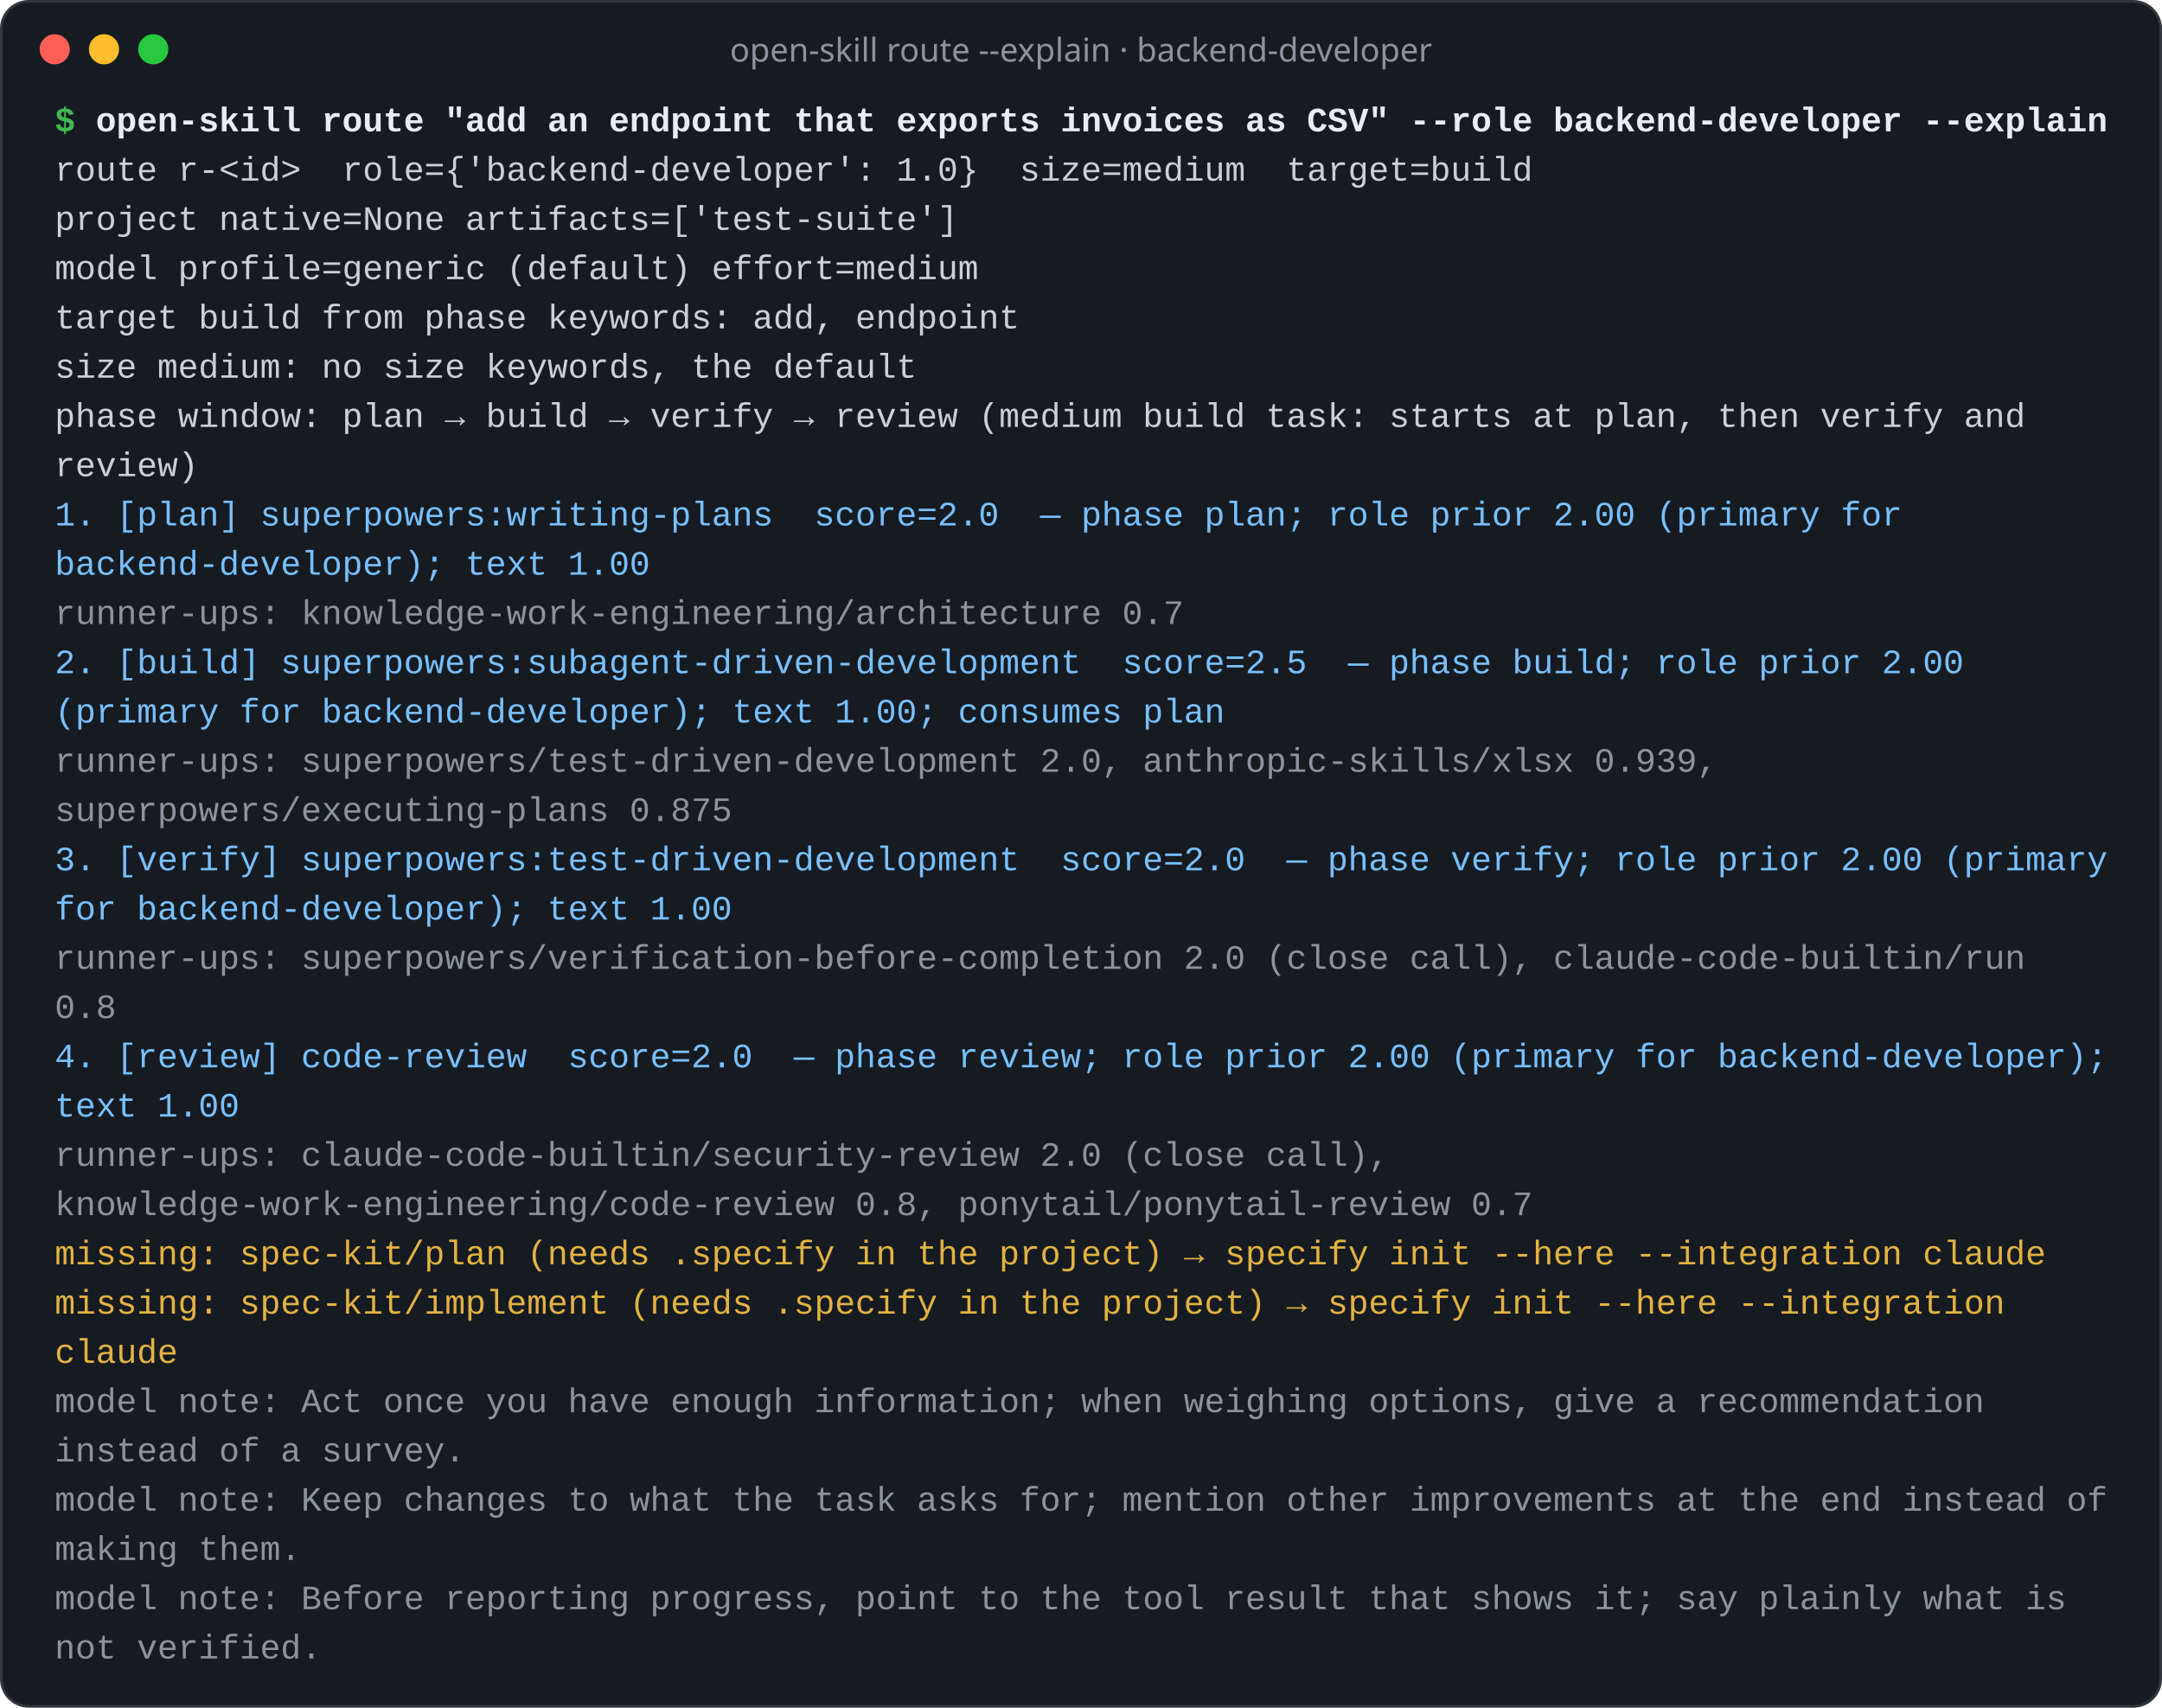
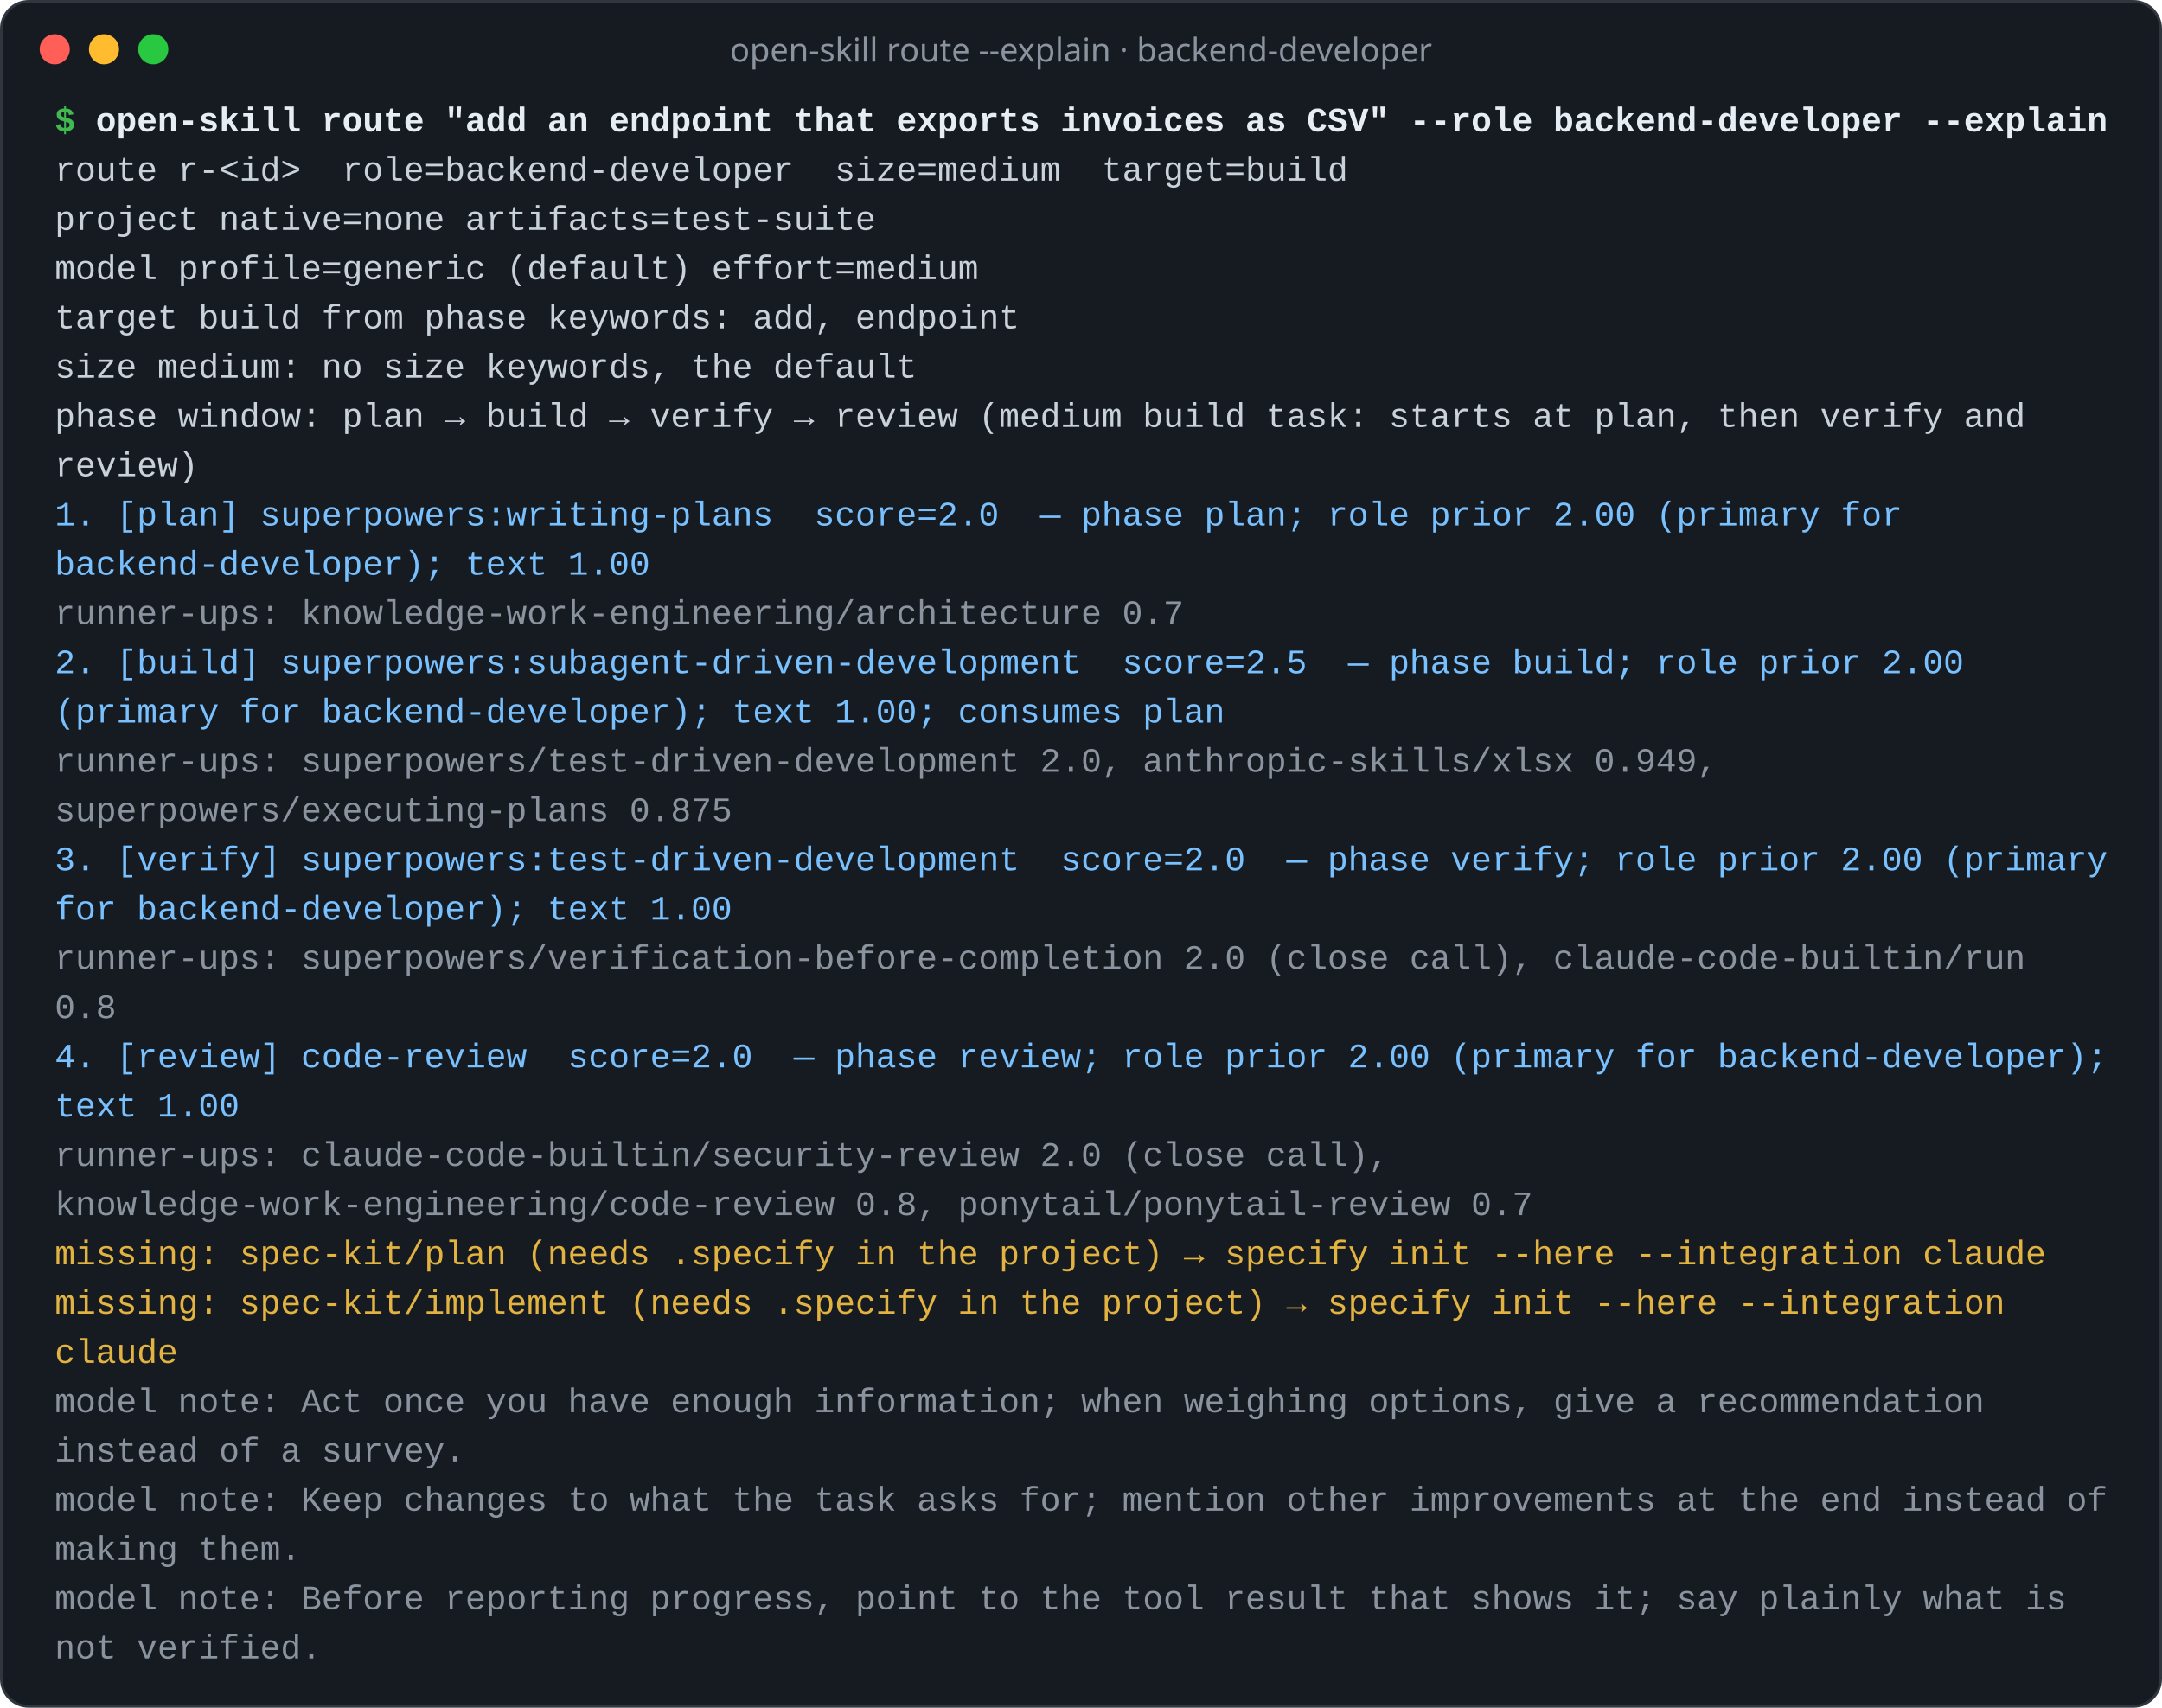
<svg xmlns="http://www.w3.org/2000/svg" width="790" height="624" viewBox="0 0 790 624" role="img" aria-label="open-skill route --explain · backend-developer: open-skill route &quot;add an endpoint that exports invoices as CSV&quot; --role backend-developer --explain" font-family="ui-monospace,SFMono-Regular,'SF Mono',Menlo,Consolas,'Liberation Mono',monospace" font-size="12.5">
  <rect x="0.5" y="0.5" width="789" height="623" rx="10" fill="#161b22" stroke="#30363d" />
  <circle cx="20" cy="18" r="5.5" fill="#ff5f57" />
  <circle cx="38" cy="18" r="5.5" fill="#febc2e" />
  <circle cx="56" cy="18" r="5.5" fill="#28c840" />
  <text x="395" y="22.5" text-anchor="middle" fill="#8b949e" font-family="-apple-system,BlinkMacSystemFont,'Segoe UI','Noto Sans',Helvetica,Arial,sans-serif" font-size="12">open-skill route --explain · backend-developer</text>
  <text x="20" y="48" fill="#e6edf3" font-weight="600" textLength="750" lengthAdjust="spacingAndGlyphs">
    <tspan fill="#3fb950">$</tspan> open-skill route "add an endpoint that exports invoices as CSV" --role backend-developer --explain</text>
-   <text x="20" y="66" fill="#c9d1d9" textLength="540" lengthAdjust="spacingAndGlyphs">route r-&lt;id&gt;  role={'backend-developer': 1.0}  size=medium  target=build</text>
-   <text x="20" y="84" fill="#c9d1d9" textLength="330" lengthAdjust="spacingAndGlyphs">project native=None artifacts=['test-suite']</text>
+   <text x="20" y="66" fill="#c9d1d9" textLength="472.5" lengthAdjust="spacingAndGlyphs">route r-&lt;id&gt;  role=backend-developer  size=medium  target=build</text>
+   <text x="20" y="84" fill="#c9d1d9" textLength="300" lengthAdjust="spacingAndGlyphs">project native=none artifacts=test-suite</text>
  <text x="20" y="102" fill="#c9d1d9" textLength="337.5" lengthAdjust="spacingAndGlyphs">model profile=generic (default) effort=medium</text>
  <text x="20" y="120" fill="#c9d1d9" textLength="352.5" lengthAdjust="spacingAndGlyphs">target build from phase keywords: add, endpoint</text>
  <text x="20" y="138" fill="#c9d1d9" textLength="315" lengthAdjust="spacingAndGlyphs">size medium: no size keywords, the default</text>
  <text x="20" y="156" fill="#c9d1d9" textLength="720" lengthAdjust="spacingAndGlyphs">phase window: plan → build → verify → review (medium build task: starts at plan, then verify and</text>
  <text x="20" y="174" fill="#c9d1d9" textLength="67.5" lengthAdjust="spacingAndGlyphs">  review)</text>
  <text x="20" y="192" fill="#79c0ff" textLength="675" lengthAdjust="spacingAndGlyphs">1. [plan] superpowers:writing-plans  score=2.0  — phase plan; role prior 2.00 (primary for</text>
  <text x="20" y="210" fill="#79c0ff" textLength="232.5" lengthAdjust="spacingAndGlyphs">  backend-developer); text 1.00</text>
  <text x="20" y="228" fill="#8b949e" textLength="435" lengthAdjust="spacingAndGlyphs">   runner-ups: knowledge-work-engineering/architecture 0.7</text>
  <text x="20" y="246" fill="#79c0ff" textLength="697.5" lengthAdjust="spacingAndGlyphs">2. [build] superpowers:subagent-driven-development  score=2.5  — phase build; role prior 2.00</text>
  <text x="20" y="264" fill="#79c0ff" textLength="442.5" lengthAdjust="spacingAndGlyphs">  (primary for backend-developer); text 1.00; consumes plan</text>
-   <text x="20" y="282" fill="#8b949e" textLength="630" lengthAdjust="spacingAndGlyphs">   runner-ups: superpowers/test-driven-development 2.0, anthropic-skills/xlsx 0.939,</text>
+   <text x="20" y="282" fill="#8b949e" textLength="630" lengthAdjust="spacingAndGlyphs">   runner-ups: superpowers/test-driven-development 2.0, anthropic-skills/xlsx 0.949,</text>
  <text x="20" y="300" fill="#8b949e" textLength="285" lengthAdjust="spacingAndGlyphs">     superpowers/executing-plans 0.875</text>
  <text x="20" y="318" fill="#79c0ff" textLength="750" lengthAdjust="spacingAndGlyphs">3. [verify] superpowers:test-driven-development  score=2.0  — phase verify; role prior 2.00 (primary</text>
  <text x="20" y="336" fill="#79c0ff" textLength="262.5" lengthAdjust="spacingAndGlyphs">  for backend-developer); text 1.00</text>
  <text x="20" y="354" fill="#8b949e" textLength="742.5" lengthAdjust="spacingAndGlyphs">   runner-ups: superpowers/verification-before-completion 2.0 (close call), claude-code-builtin/run</text>
  <text x="20" y="372" fill="#8b949e" textLength="60" lengthAdjust="spacingAndGlyphs">     0.8</text>
  <text x="20" y="390" fill="#79c0ff" textLength="750" lengthAdjust="spacingAndGlyphs">4. [review] code-review  score=2.0  — phase review; role prior 2.00 (primary for backend-developer);</text>
  <text x="20" y="408" fill="#79c0ff" textLength="82.5" lengthAdjust="spacingAndGlyphs">  text 1.00</text>
  <text x="20" y="426" fill="#8b949e" textLength="510" lengthAdjust="spacingAndGlyphs">   runner-ups: claude-code-builtin/security-review 2.0 (close call),</text>
  <text x="20" y="444" fill="#8b949e" textLength="577.5" lengthAdjust="spacingAndGlyphs">     knowledge-work-engineering/code-review 0.8, ponytail/ponytail-review 0.7</text>
  <text x="20" y="462" fill="#e3b341" textLength="727.5" lengthAdjust="spacingAndGlyphs">missing: spec-kit/plan (needs .specify in the project) → specify init --here --integration claude</text>
  <text x="20" y="480" fill="#e3b341" textLength="712.5" lengthAdjust="spacingAndGlyphs">missing: spec-kit/implement (needs .specify in the project) → specify init --here --integration</text>
  <text x="20" y="498" fill="#e3b341" textLength="60" lengthAdjust="spacingAndGlyphs">  claude</text>
  <text x="20" y="516" fill="#8b949e" textLength="705" lengthAdjust="spacingAndGlyphs">model note: Act once you have enough information; when weighing options, give a recommendation</text>
  <text x="20" y="534" fill="#8b949e" textLength="165" lengthAdjust="spacingAndGlyphs">  instead of a survey.</text>
  <text x="20" y="552" fill="#8b949e" textLength="750" lengthAdjust="spacingAndGlyphs">model note: Keep changes to what the task asks for; mention other improvements at the end instead of</text>
  <text x="20" y="570" fill="#8b949e" textLength="105" lengthAdjust="spacingAndGlyphs">  making them.</text>
  <text x="20" y="588" fill="#8b949e" textLength="735" lengthAdjust="spacingAndGlyphs">model note: Before reporting progress, point to the tool result that shows it; say plainly what is</text>
  <text x="20" y="606" fill="#8b949e" textLength="112.5" lengthAdjust="spacingAndGlyphs">  not verified.</text>
</svg>
